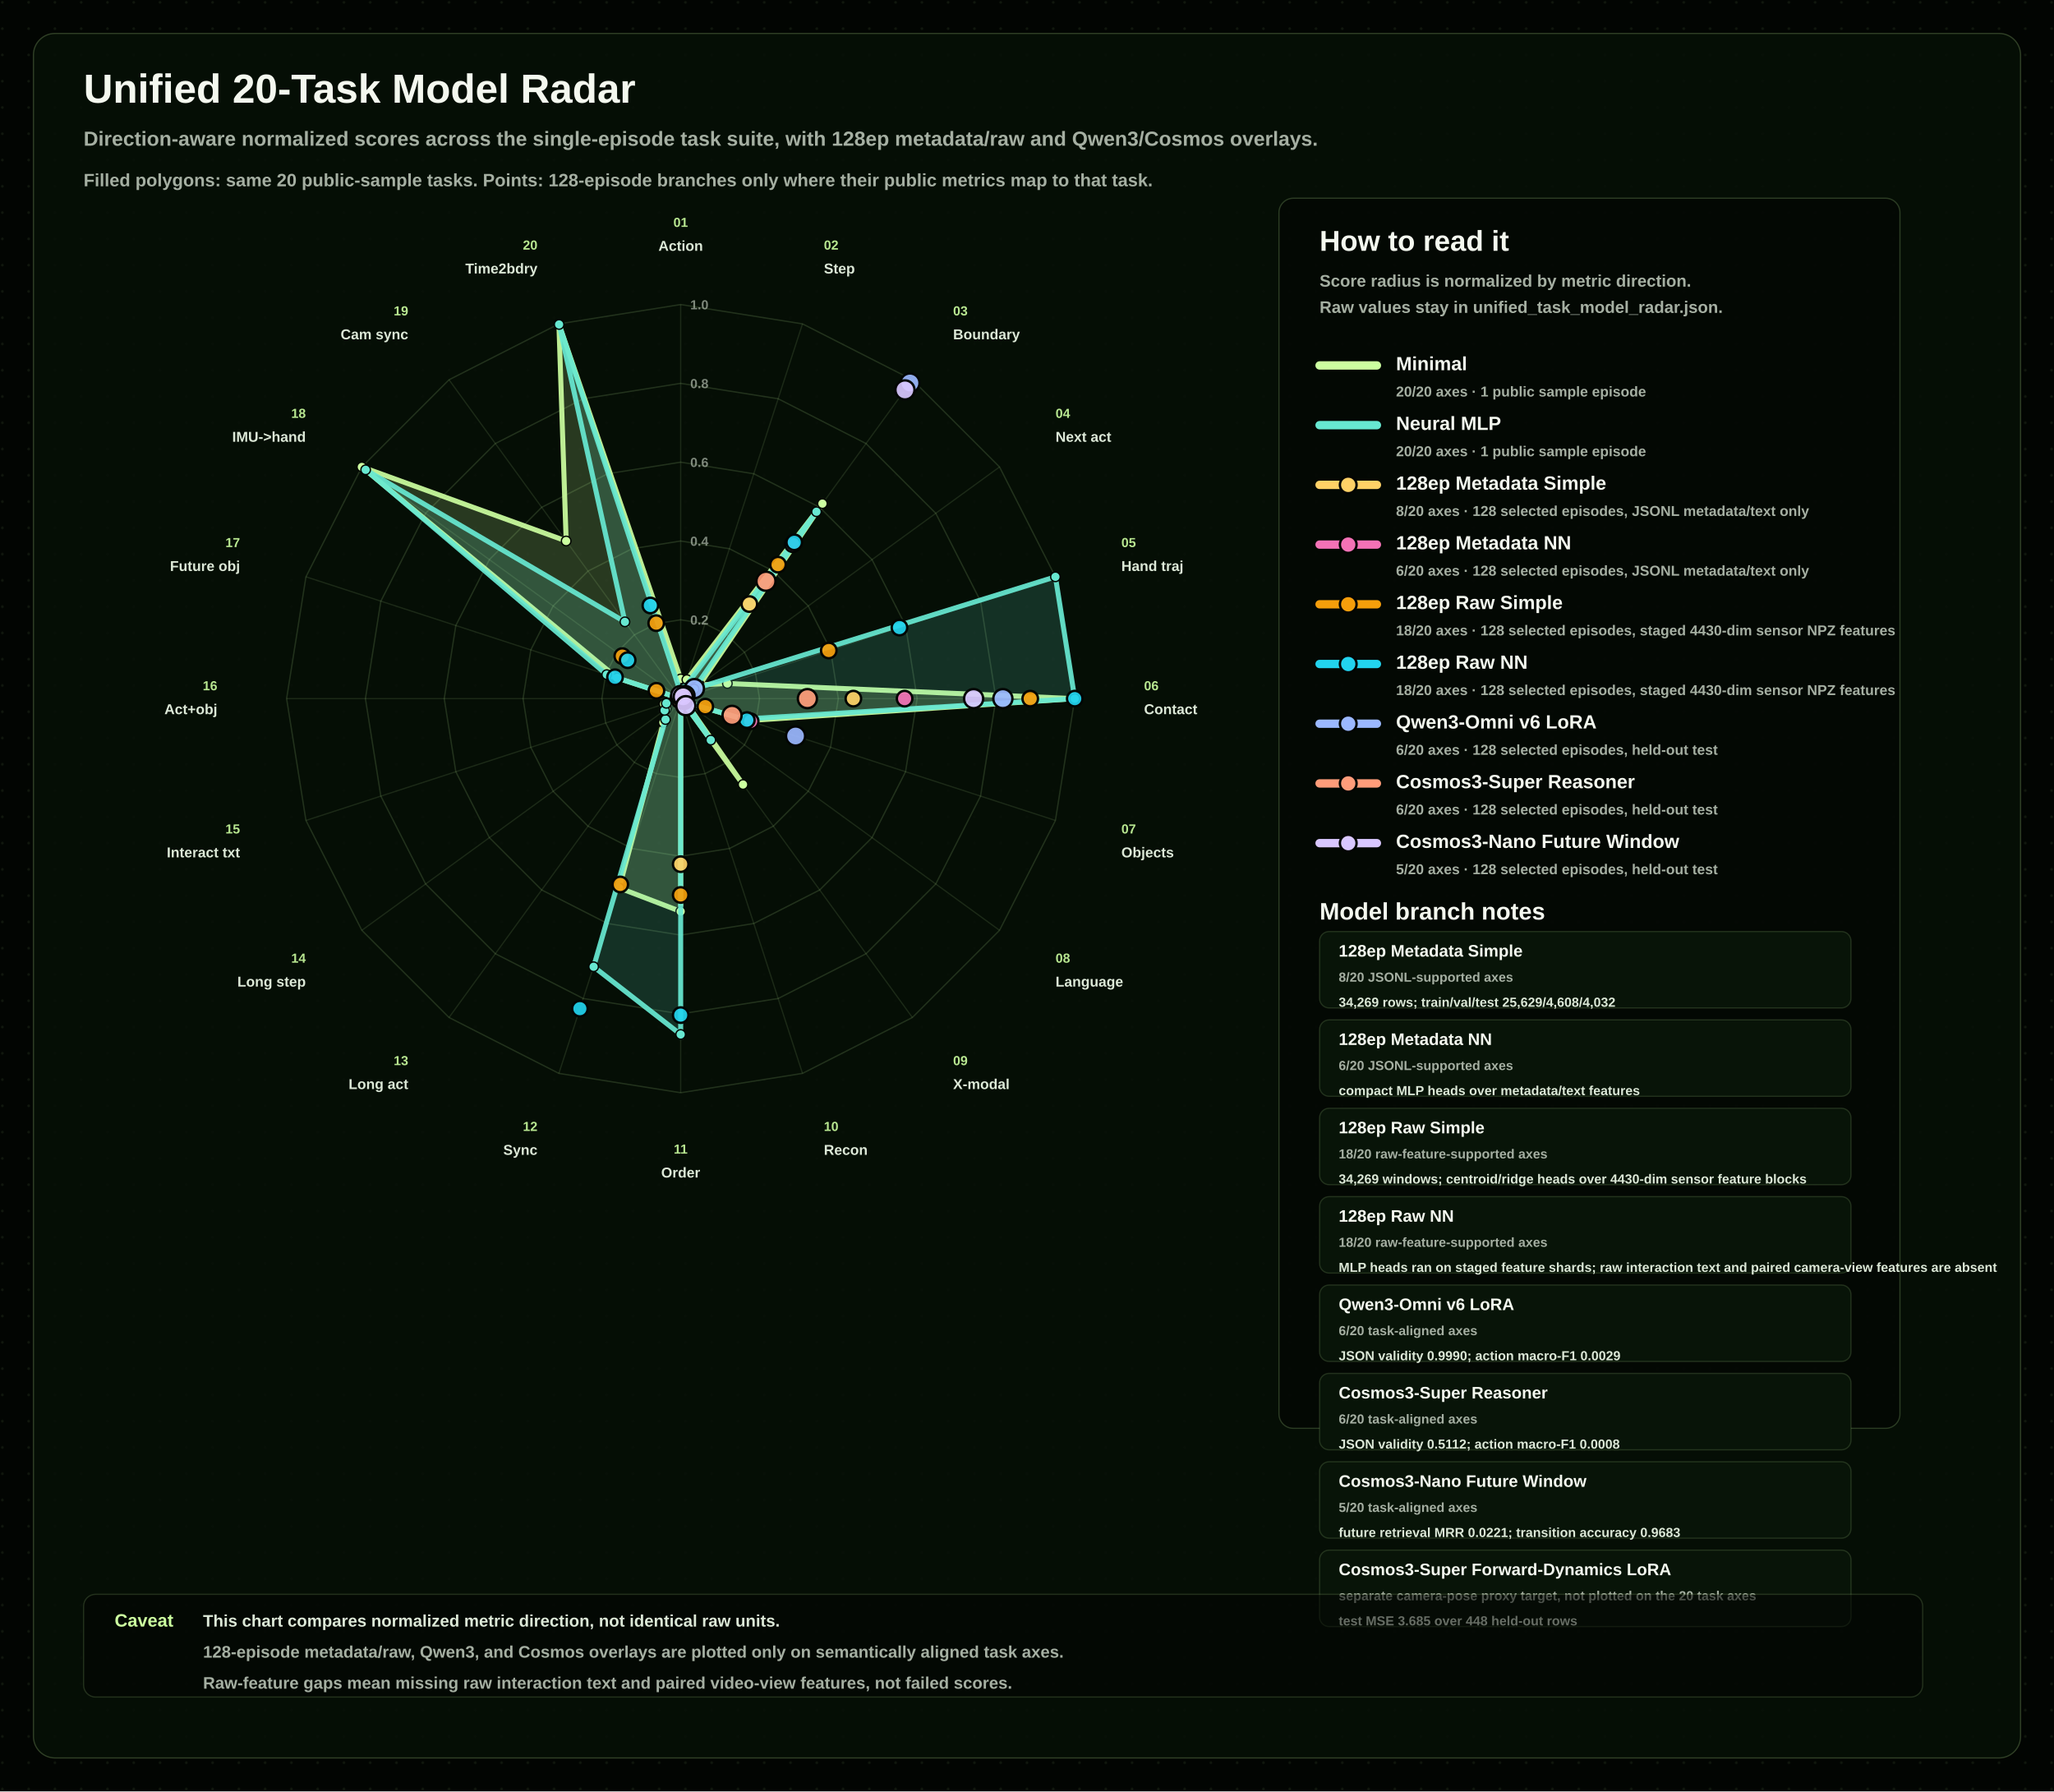
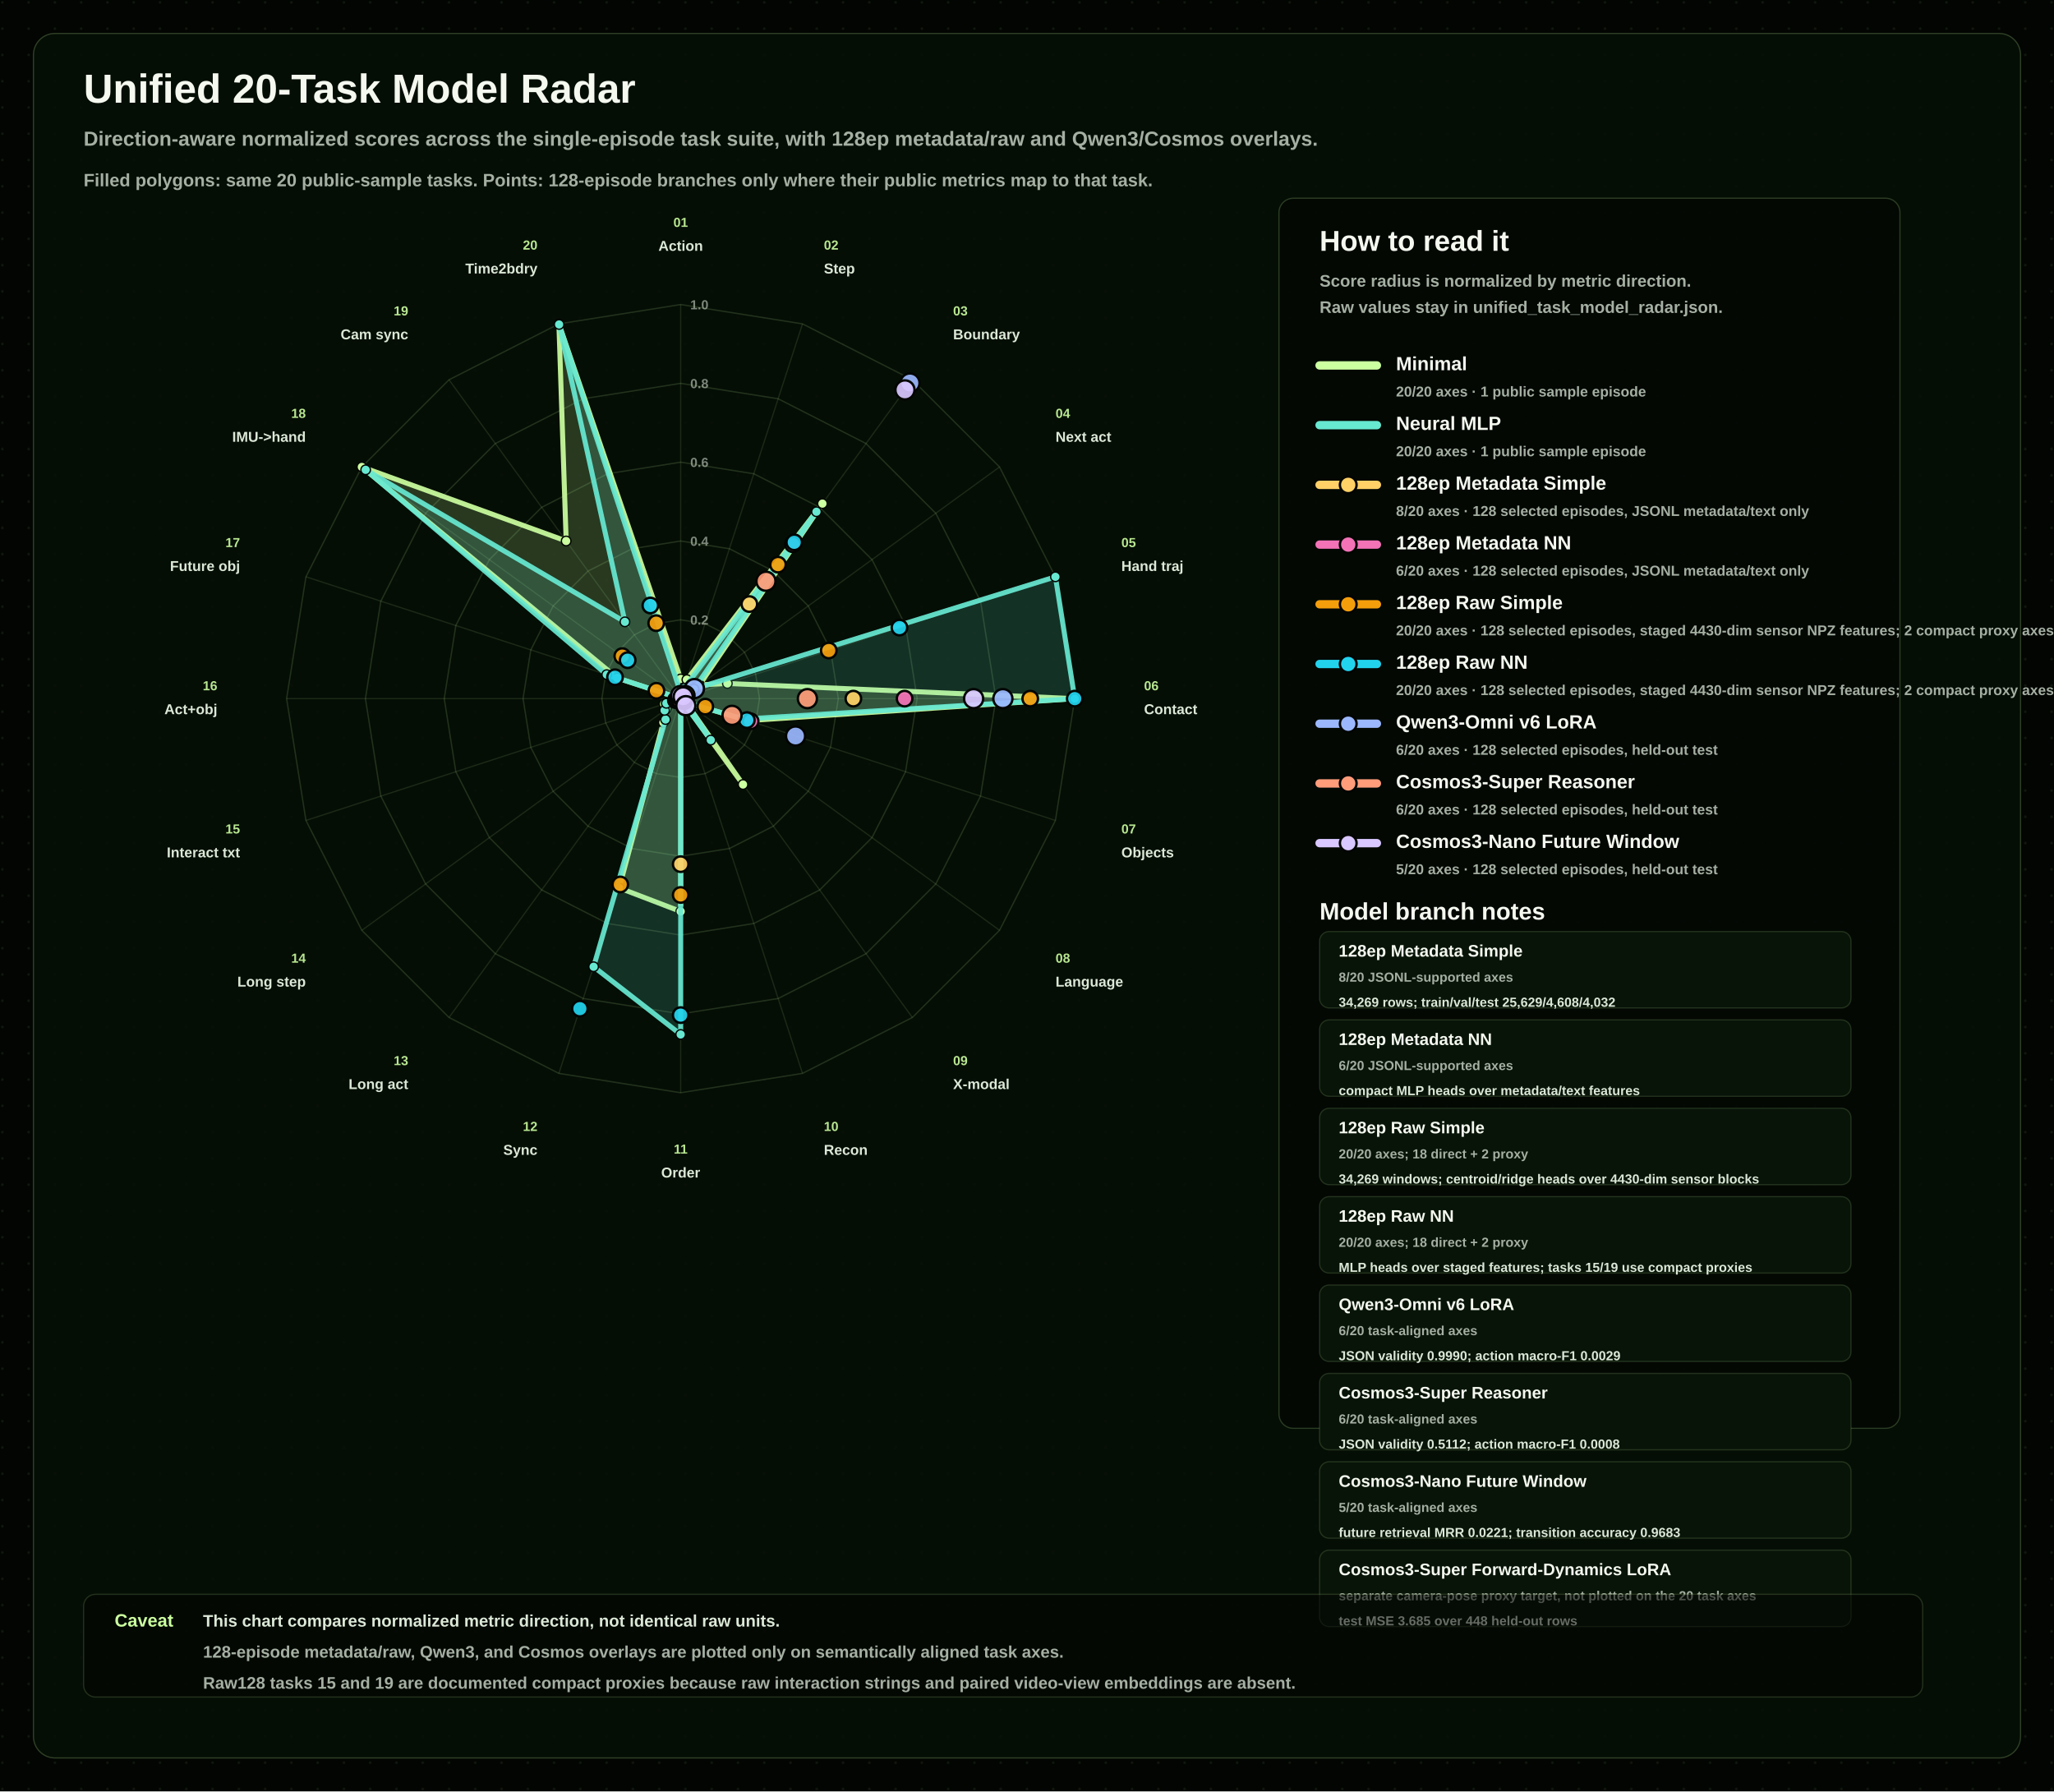
<svg xmlns="http://www.w3.org/2000/svg" width="1720" height="1500" viewBox="0 0 1720 1500">
  <defs>
    <filter id="softGlow">
      <feGaussianBlur stdDeviation="5" result="blur" />
      <feMerge>
        <feMergeNode in="blur" />
        <feMergeNode in="SourceGraphic" />
      </feMerge>
    </filter>
    <pattern id="dots" width="22" height="22" patternUnits="userSpaceOnUse">
      <circle cx="2" cy="2" r="1.15" fill="#ccffa0" opacity="0.16" />
    </pattern>
  </defs>
  <rect width="100%" height="100%" fill="#020502" />
  <rect width="100%" height="100%" fill="url(#dots)" opacity="0.45" />
  <rect x="28" y="28" width="1664" height="1444" rx="18" fill="#061006" fill-opacity="0.86" stroke="#ccffa0" stroke-opacity="0.22" />
  <text x="70.0" y="86.0" text-anchor="start" font-family="Space Grotesk, Arial, sans-serif" font-size="34" font-weight="800" fill="#f4f8ef" opacity="1.000">Unified 20-Task Model Radar</text>
  <text x="70.0" y="122.0" text-anchor="start" font-family="Space Grotesk, Arial, sans-serif" font-size="17" font-weight="560" fill="#a5afa2" opacity="1.000">Direction-aware normalized scores across the single-episode task suite, with 128ep metadata/raw and Qwen3/Cosmos overlays.</text>
  <text x="70.0" y="156.0" text-anchor="start" font-family="Space Grotesk, Arial, sans-serif" font-size="15" font-weight="560" fill="#a5afa2" opacity="1.000">Filled polygons: same 20 public-sample tasks. Points: 128-episode branches only where their public metrics map to that task.</text>
  <polygon points="570.0,519.0 590.4,522.2 608.8,531.6 623.4,546.2 632.8,564.6 636.0,585.0 632.8,605.4 623.4,623.8 608.8,638.4 590.4,647.8 570.0,651.0 549.6,647.8 531.2,638.4 516.6,623.8 507.2,605.4 504.0,585.0 507.2,564.6 516.6,546.2 531.2,531.6 549.6,522.2" fill="none" stroke="#ccffa0" stroke-opacity="0.15" stroke-width="1.1" />
  <text x="578.0" y="523.0" text-anchor="start" font-family="Space Grotesk, Arial, sans-serif" font-size="11" font-weight="600" fill="#a5afa2" opacity="0.750">0.2</text>
  <polygon points="570.0,453.0 610.8,459.5 647.6,478.2 676.8,507.4 695.5,544.2 702.0,585.0 695.5,625.8 676.8,662.6 647.6,691.8 610.8,710.5 570.0,717.0 529.2,710.5 492.4,691.8 463.2,662.6 444.5,625.8 438.0,585.0 444.5,544.2 463.2,507.4 492.4,478.2 529.2,459.5" fill="none" stroke="#ccffa0" stroke-opacity="0.15" stroke-width="1.1" />
  <text x="578.0" y="457.0" text-anchor="start" font-family="Space Grotesk, Arial, sans-serif" font-size="11" font-weight="600" fill="#a5afa2" opacity="0.750">0.4</text>
  <polygon points="570.0,387.0 631.2,396.7 686.4,424.8 730.2,468.6 758.3,523.8 768.0,585.0 758.3,646.2 730.2,701.4 686.4,745.2 631.2,773.3 570.0,783.0 508.8,773.3 453.6,745.2 409.8,701.4 381.7,646.2 372.0,585.0 381.7,523.8 409.8,468.6 453.6,424.8 508.8,396.7" fill="none" stroke="#ccffa0" stroke-opacity="0.15" stroke-width="1.1" />
  <text x="578.0" y="391.0" text-anchor="start" font-family="Space Grotesk, Arial, sans-serif" font-size="11" font-weight="600" fill="#a5afa2" opacity="0.750">0.6</text>
  <polygon points="570.0,321.0 651.6,333.9 725.2,371.4 783.6,429.8 821.1,503.4 834.0,585.0 821.1,666.6 783.6,740.2 725.2,798.6 651.6,836.1 570.0,849.0 488.4,836.1 414.8,798.6 356.4,740.2 318.9,666.6 306.0,585.0 318.9,503.4 356.4,429.8 414.8,371.4 488.4,333.9" fill="none" stroke="#ccffa0" stroke-opacity="0.15" stroke-width="1.1" />
  <text x="578.0" y="325.0" text-anchor="start" font-family="Space Grotesk, Arial, sans-serif" font-size="11" font-weight="600" fill="#a5afa2" opacity="0.750">0.8</text>
  <polygon points="570.0,255.0 672.0,271.2 764.0,318.0 837.0,391.0 883.8,483.0 900.0,585.0 883.8,687.0 837.0,779.0 764.0,852.0 672.0,898.8 570.0,915.0 468.0,898.8 376.0,852.0 303.0,779.0 256.2,687.0 240.0,585.0 256.2,483.0 303.0,391.0 376.0,318.0 468.0,271.2" fill="none" stroke="#ccffa0" stroke-opacity="0.15" stroke-width="1.1" />
  <text x="578.0" y="259.0" text-anchor="start" font-family="Space Grotesk, Arial, sans-serif" font-size="11" font-weight="600" fill="#a5afa2" opacity="0.750">1.0</text>
  <line x1="570.0" y1="585.0" x2="570.0" y2="255.0" stroke="#ccffa0" stroke-opacity="0.12" stroke-width="1" />
  <text x="570.0" y="190.0" text-anchor="middle" font-family="Space Grotesk, Arial, sans-serif" font-size="11" font-weight="800" fill="#ccffa0" opacity="0.900">01</text>
  <text x="570.0" y="210.0" text-anchor="middle" font-family="Space Grotesk, Arial, sans-serif" font-size="12" font-weight="650" fill="#dce8d7" opacity="1.000">Action</text>
  <line x1="570.0" y1="585.0" x2="672.0" y2="271.2" stroke="#ccffa0" stroke-opacity="0.12" stroke-width="1" />
  <text x="689.9" y="209.0" text-anchor="start" font-family="Space Grotesk, Arial, sans-serif" font-size="11" font-weight="800" fill="#ccffa0" opacity="0.900">02</text>
  <text x="689.9" y="229.0" text-anchor="start" font-family="Space Grotesk, Arial, sans-serif" font-size="12" font-weight="650" fill="#dce8d7" opacity="1.000">Step</text>
  <line x1="570.0" y1="585.0" x2="764.0" y2="318.0" stroke="#ccffa0" stroke-opacity="0.12" stroke-width="1" />
  <text x="798.1" y="264.1" text-anchor="start" font-family="Space Grotesk, Arial, sans-serif" font-size="11" font-weight="800" fill="#ccffa0" opacity="0.900">03</text>
  <text x="798.1" y="284.1" text-anchor="start" font-family="Space Grotesk, Arial, sans-serif" font-size="12" font-weight="650" fill="#dce8d7" opacity="1.000">Boundary</text>
  <line x1="570.0" y1="585.0" x2="837.0" y2="391.0" stroke="#ccffa0" stroke-opacity="0.12" stroke-width="1" />
  <text x="883.9" y="349.9" text-anchor="start" font-family="Space Grotesk, Arial, sans-serif" font-size="11" font-weight="800" fill="#ccffa0" opacity="0.900">04</text>
  <text x="883.9" y="369.9" text-anchor="start" font-family="Space Grotesk, Arial, sans-serif" font-size="12" font-weight="650" fill="#dce8d7" opacity="1.000">Next act</text>
  <line x1="570.0" y1="585.0" x2="883.8" y2="483.0" stroke="#ccffa0" stroke-opacity="0.12" stroke-width="1" />
  <text x="939.0" y="458.1" text-anchor="start" font-family="Space Grotesk, Arial, sans-serif" font-size="11" font-weight="800" fill="#ccffa0" opacity="0.900">05</text>
  <text x="939.0" y="478.1" text-anchor="start" font-family="Space Grotesk, Arial, sans-serif" font-size="12" font-weight="650" fill="#dce8d7" opacity="1.000">Hand traj</text>
  <line x1="570.0" y1="585.0" x2="900.0" y2="585.0" stroke="#ccffa0" stroke-opacity="0.12" stroke-width="1" />
  <text x="958.0" y="578.0" text-anchor="start" font-family="Space Grotesk, Arial, sans-serif" font-size="11" font-weight="800" fill="#ccffa0" opacity="0.900">06</text>
  <text x="958.0" y="598.0" text-anchor="start" font-family="Space Grotesk, Arial, sans-serif" font-size="12" font-weight="650" fill="#dce8d7" opacity="1.000">Contact</text>
  <line x1="570.0" y1="585.0" x2="883.8" y2="687.0" stroke="#ccffa0" stroke-opacity="0.12" stroke-width="1" />
  <text x="939.0" y="697.9" text-anchor="start" font-family="Space Grotesk, Arial, sans-serif" font-size="11" font-weight="800" fill="#ccffa0" opacity="0.900">07</text>
  <text x="939.0" y="717.9" text-anchor="start" font-family="Space Grotesk, Arial, sans-serif" font-size="12" font-weight="650" fill="#dce8d7" opacity="1.000">Objects</text>
  <line x1="570.0" y1="585.0" x2="837.0" y2="779.0" stroke="#ccffa0" stroke-opacity="0.12" stroke-width="1" />
  <text x="883.9" y="806.1" text-anchor="start" font-family="Space Grotesk, Arial, sans-serif" font-size="11" font-weight="800" fill="#ccffa0" opacity="0.900">08</text>
  <text x="883.9" y="826.1" text-anchor="start" font-family="Space Grotesk, Arial, sans-serif" font-size="12" font-weight="650" fill="#dce8d7" opacity="1.000">Language</text>
  <line x1="570.0" y1="585.0" x2="764.0" y2="852.0" stroke="#ccffa0" stroke-opacity="0.12" stroke-width="1" />
  <text x="798.1" y="891.9" text-anchor="start" font-family="Space Grotesk, Arial, sans-serif" font-size="11" font-weight="800" fill="#ccffa0" opacity="0.900">09</text>
  <text x="798.1" y="911.9" text-anchor="start" font-family="Space Grotesk, Arial, sans-serif" font-size="12" font-weight="650" fill="#dce8d7" opacity="1.000">X-modal</text>
  <line x1="570.0" y1="585.0" x2="672.0" y2="898.8" stroke="#ccffa0" stroke-opacity="0.12" stroke-width="1" />
  <text x="689.9" y="947.0" text-anchor="start" font-family="Space Grotesk, Arial, sans-serif" font-size="11" font-weight="800" fill="#ccffa0" opacity="0.900">10</text>
  <text x="689.9" y="967.0" text-anchor="start" font-family="Space Grotesk, Arial, sans-serif" font-size="12" font-weight="650" fill="#dce8d7" opacity="1.000">Recon</text>
  <line x1="570.0" y1="585.0" x2="570.0" y2="915.0" stroke="#ccffa0" stroke-opacity="0.12" stroke-width="1" />
  <text x="570.0" y="966.0" text-anchor="middle" font-family="Space Grotesk, Arial, sans-serif" font-size="11" font-weight="800" fill="#ccffa0" opacity="0.900">11</text>
  <text x="570.0" y="986.0" text-anchor="middle" font-family="Space Grotesk, Arial, sans-serif" font-size="12" font-weight="650" fill="#dce8d7" opacity="1.000">Order</text>
  <line x1="570.0" y1="585.0" x2="468.0" y2="898.8" stroke="#ccffa0" stroke-opacity="0.12" stroke-width="1" />
  <text x="450.1" y="947.0" text-anchor="end" font-family="Space Grotesk, Arial, sans-serif" font-size="11" font-weight="800" fill="#ccffa0" opacity="0.900">12</text>
  <text x="450.1" y="967.0" text-anchor="end" font-family="Space Grotesk, Arial, sans-serif" font-size="12" font-weight="650" fill="#dce8d7" opacity="1.000">Sync</text>
  <line x1="570.0" y1="585.0" x2="376.0" y2="852.0" stroke="#ccffa0" stroke-opacity="0.12" stroke-width="1" />
  <text x="341.9" y="891.9" text-anchor="end" font-family="Space Grotesk, Arial, sans-serif" font-size="11" font-weight="800" fill="#ccffa0" opacity="0.900">13</text>
  <text x="341.9" y="911.9" text-anchor="end" font-family="Space Grotesk, Arial, sans-serif" font-size="12" font-weight="650" fill="#dce8d7" opacity="1.000">Long act</text>
  <line x1="570.0" y1="585.0" x2="303.0" y2="779.0" stroke="#ccffa0" stroke-opacity="0.12" stroke-width="1" />
  <text x="256.1" y="806.1" text-anchor="end" font-family="Space Grotesk, Arial, sans-serif" font-size="11" font-weight="800" fill="#ccffa0" opacity="0.900">14</text>
  <text x="256.1" y="826.1" text-anchor="end" font-family="Space Grotesk, Arial, sans-serif" font-size="12" font-weight="650" fill="#dce8d7" opacity="1.000">Long step</text>
  <line x1="570.0" y1="585.0" x2="256.2" y2="687.0" stroke="#ccffa0" stroke-opacity="0.12" stroke-width="1" />
  <text x="201.0" y="697.9" text-anchor="end" font-family="Space Grotesk, Arial, sans-serif" font-size="11" font-weight="800" fill="#ccffa0" opacity="0.900">15</text>
  <text x="201.0" y="717.9" text-anchor="end" font-family="Space Grotesk, Arial, sans-serif" font-size="12" font-weight="650" fill="#dce8d7" opacity="1.000">Interact txt</text>
  <line x1="570.0" y1="585.0" x2="240.0" y2="585.0" stroke="#ccffa0" stroke-opacity="0.12" stroke-width="1" />
  <text x="182.0" y="578.0" text-anchor="end" font-family="Space Grotesk, Arial, sans-serif" font-size="11" font-weight="800" fill="#ccffa0" opacity="0.900">16</text>
  <text x="182.0" y="598.0" text-anchor="end" font-family="Space Grotesk, Arial, sans-serif" font-size="12" font-weight="650" fill="#dce8d7" opacity="1.000">Act+obj</text>
  <line x1="570.0" y1="585.0" x2="256.2" y2="483.0" stroke="#ccffa0" stroke-opacity="0.12" stroke-width="1" />
  <text x="201.0" y="458.1" text-anchor="end" font-family="Space Grotesk, Arial, sans-serif" font-size="11" font-weight="800" fill="#ccffa0" opacity="0.900">17</text>
  <text x="201.0" y="478.1" text-anchor="end" font-family="Space Grotesk, Arial, sans-serif" font-size="12" font-weight="650" fill="#dce8d7" opacity="1.000">Future obj</text>
  <line x1="570.0" y1="585.0" x2="303.0" y2="391.0" stroke="#ccffa0" stroke-opacity="0.12" stroke-width="1" />
  <text x="256.1" y="349.9" text-anchor="end" font-family="Space Grotesk, Arial, sans-serif" font-size="11" font-weight="800" fill="#ccffa0" opacity="0.900">18</text>
  <text x="256.1" y="369.9" text-anchor="end" font-family="Space Grotesk, Arial, sans-serif" font-size="12" font-weight="650" fill="#dce8d7" opacity="1.000">IMU-&gt;hand</text>
  <line x1="570.0" y1="585.0" x2="376.0" y2="318.0" stroke="#ccffa0" stroke-opacity="0.12" stroke-width="1" />
  <text x="341.9" y="264.1" text-anchor="end" font-family="Space Grotesk, Arial, sans-serif" font-size="11" font-weight="800" fill="#ccffa0" opacity="0.900">19</text>
  <text x="341.9" y="284.1" text-anchor="end" font-family="Space Grotesk, Arial, sans-serif" font-size="12" font-weight="650" fill="#dce8d7" opacity="1.000">Cam sync</text>
  <line x1="570.0" y1="585.0" x2="468.0" y2="271.2" stroke="#ccffa0" stroke-opacity="0.12" stroke-width="1" />
  <text x="450.1" y="209.0" text-anchor="end" font-family="Space Grotesk, Arial, sans-serif" font-size="11" font-weight="800" fill="#ccffa0" opacity="0.900">20</text>
  <text x="450.1" y="229.0" text-anchor="end" font-family="Space Grotesk, Arial, sans-serif" font-size="12" font-weight="650" fill="#dce8d7" opacity="1.000">Time2bdry</text>
  <polygon points="570.0,568.5 575.2,569.1 688.7,421.7 585.8,573.5 609.1,572.3 900.0,585.0 626.6,603.4 574.3,588.1 622.2,656.9 570.0,585.0 570.0,763.2 518.5,743.5 555.5,605.0 557.9,593.8 556.1,589.5 570.0,585.0 516.8,567.7 303.0,391.0 474.1,453.0 468.0,271.2" fill="#ccffa0" fill-opacity="0.180" stroke="#ccffa0" stroke-opacity="0.92" stroke-width="4.2" />
  <circle cx="570.0" cy="568.5" r="4.0" fill="#ccffa0" stroke="#020502" stroke-width="1.1" />
  <circle cx="575.2" cy="569.1" r="4.0" fill="#ccffa0" stroke="#020502" stroke-width="1.1" />
  <circle cx="688.7" cy="421.7" r="4.0" fill="#ccffa0" stroke="#020502" stroke-width="1.1" />
  <circle cx="585.8" cy="573.5" r="4.0" fill="#ccffa0" stroke="#020502" stroke-width="1.1" />
  <circle cx="609.1" cy="572.3" r="4.0" fill="#ccffa0" stroke="#020502" stroke-width="1.1" />
  <circle cx="900.0" cy="585.0" r="4.0" fill="#ccffa0" stroke="#020502" stroke-width="1.1" />
  <circle cx="626.6" cy="603.4" r="4.0" fill="#ccffa0" stroke="#020502" stroke-width="1.1" />
  <circle cx="574.3" cy="588.1" r="4.0" fill="#ccffa0" stroke="#020502" stroke-width="1.1" />
  <circle cx="622.2" cy="656.9" r="4.0" fill="#ccffa0" stroke="#020502" stroke-width="1.1" />
  <circle cx="570.0" cy="585.0" r="4.0" fill="#ccffa0" stroke="#020502" stroke-width="1.1" />
  <circle cx="570.0" cy="763.2" r="4.0" fill="#ccffa0" stroke="#020502" stroke-width="1.1" />
  <circle cx="518.5" cy="743.5" r="4.0" fill="#ccffa0" stroke="#020502" stroke-width="1.1" />
  <circle cx="555.5" cy="605.0" r="4.0" fill="#ccffa0" stroke="#020502" stroke-width="1.1" />
  <circle cx="557.9" cy="593.8" r="4.0" fill="#ccffa0" stroke="#020502" stroke-width="1.1" />
  <circle cx="556.1" cy="589.5" r="4.0" fill="#ccffa0" stroke="#020502" stroke-width="1.1" />
  <circle cx="570.0" cy="585.0" r="4.0" fill="#ccffa0" stroke="#020502" stroke-width="1.1" />
  <circle cx="516.8" cy="567.7" r="4.0" fill="#ccffa0" stroke="#020502" stroke-width="1.1" />
  <circle cx="303.0" cy="391.0" r="4.0" fill="#ccffa0" stroke="#020502" stroke-width="1.1" />
  <circle cx="474.1" cy="453.0" r="4.0" fill="#ccffa0" stroke="#020502" stroke-width="1.1" />
  <circle cx="468.0" cy="271.2" r="4.0" fill="#ccffa0" stroke="#020502" stroke-width="1.1" />
  <polygon points="570.0,580.1 572.9,576.2 683.7,428.5 581.2,576.9 883.8,483.0 900.0,585.0 622.7,602.1 574.5,588.3 595.2,619.7 570.0,585.0 570.0,866.2 497.1,809.5 557.3,602.5 556.5,594.8 558.0,588.9 570.0,585.0 508.1,564.9 306.2,393.4 523.3,520.7 468.2,271.7" fill="#67e8d1" fill-opacity="0.160" stroke="#67e8d1" stroke-opacity="0.92" stroke-width="4.2" />
  <circle cx="570.0" cy="580.1" r="4.0" fill="#67e8d1" stroke="#020502" stroke-width="1.1" />
  <circle cx="572.9" cy="576.2" r="4.0" fill="#67e8d1" stroke="#020502" stroke-width="1.1" />
  <circle cx="683.7" cy="428.5" r="4.0" fill="#67e8d1" stroke="#020502" stroke-width="1.1" />
  <circle cx="581.2" cy="576.9" r="4.0" fill="#67e8d1" stroke="#020502" stroke-width="1.1" />
  <circle cx="883.8" cy="483.0" r="4.0" fill="#67e8d1" stroke="#020502" stroke-width="1.1" />
  <circle cx="900.0" cy="585.0" r="4.0" fill="#67e8d1" stroke="#020502" stroke-width="1.1" />
  <circle cx="622.7" cy="602.1" r="4.0" fill="#67e8d1" stroke="#020502" stroke-width="1.1" />
  <circle cx="574.5" cy="588.3" r="4.0" fill="#67e8d1" stroke="#020502" stroke-width="1.1" />
  <circle cx="595.2" cy="619.7" r="4.0" fill="#67e8d1" stroke="#020502" stroke-width="1.1" />
  <circle cx="570.0" cy="585.0" r="4.0" fill="#67e8d1" stroke="#020502" stroke-width="1.1" />
  <circle cx="570.0" cy="866.2" r="4.0" fill="#67e8d1" stroke="#020502" stroke-width="1.1" />
  <circle cx="497.1" cy="809.5" r="4.0" fill="#67e8d1" stroke="#020502" stroke-width="1.1" />
  <circle cx="557.3" cy="602.5" r="4.0" fill="#67e8d1" stroke="#020502" stroke-width="1.1" />
  <circle cx="556.5" cy="594.8" r="4.0" fill="#67e8d1" stroke="#020502" stroke-width="1.1" />
  <circle cx="558.0" cy="588.9" r="4.0" fill="#67e8d1" stroke="#020502" stroke-width="1.1" />
  <circle cx="570.0" cy="585.0" r="4.0" fill="#67e8d1" stroke="#020502" stroke-width="1.1" />
  <circle cx="508.1" cy="564.9" r="4.0" fill="#67e8d1" stroke="#020502" stroke-width="1.1" />
  <circle cx="306.2" cy="393.4" r="4.0" fill="#67e8d1" stroke="#020502" stroke-width="1.1" />
  <circle cx="523.3" cy="520.7" r="4.0" fill="#67e8d1" stroke="#020502" stroke-width="1.1" />
  <circle cx="468.2" cy="271.7" r="4.0" fill="#67e8d1" stroke="#020502" stroke-width="1.1" />
  <circle cx="570.0" cy="582.3" r="6.5" fill="#ffd166" fill-opacity="0.92" stroke="#020502" stroke-width="2.0" />
  <circle cx="570.0" cy="584.9" r="6.5" fill="#ffd166" fill-opacity="0.92" stroke="#020502" stroke-width="2.0" />
  <circle cx="627.5" cy="505.8" r="6.5" fill="#ffd166" fill-opacity="0.92" stroke="#020502" stroke-width="2.0" />
  <circle cx="571.7" cy="583.7" r="6.5" fill="#ffd166" fill-opacity="0.92" stroke="#020502" stroke-width="2.0" />
  <circle cx="714.6" cy="585.0" r="6.5" fill="#ffd166" fill-opacity="0.92" stroke="#020502" stroke-width="2.0" />
  <circle cx="625.8" cy="603.1" r="6.5" fill="#ffd166" fill-opacity="0.92" stroke="#020502" stroke-width="2.0" />
  <circle cx="570.6" cy="585.5" r="6.5" fill="#ffd166" fill-opacity="0.92" stroke="#020502" stroke-width="2.0" />
  <circle cx="570.0" cy="723.6" r="6.5" fill="#ffd166" fill-opacity="0.92" stroke="#020502" stroke-width="2.0" />
  <circle cx="570.0" cy="583.6" r="6.5" fill="#f472b6" fill-opacity="0.92" stroke="#020502" stroke-width="2.0" />
  <circle cx="570.0" cy="585.0" r="6.5" fill="#f472b6" fill-opacity="0.92" stroke="#020502" stroke-width="2.0" />
  <circle cx="663.9" cy="455.7" r="6.5" fill="#f472b6" fill-opacity="0.92" stroke="#020502" stroke-width="2.0" />
  <circle cx="571.3" cy="584.0" r="6.5" fill="#f472b6" fill-opacity="0.92" stroke="#020502" stroke-width="2.0" />
  <circle cx="757.5" cy="585.0" r="6.5" fill="#f472b6" fill-opacity="0.92" stroke="#020502" stroke-width="2.0" />
  <circle cx="628.6" cy="604.0" r="6.5" fill="#f472b6" fill-opacity="0.92" stroke="#020502" stroke-width="2.0" />
  <circle cx="570.0" cy="584.0" r="6.5" fill="#f59e0b" fill-opacity="0.92" stroke="#020502" stroke-width="2.0" />
  <circle cx="570.0" cy="585.0" r="6.5" fill="#f59e0b" fill-opacity="0.92" stroke="#020502" stroke-width="2.0" />
  <circle cx="651.5" cy="472.8" r="6.5" fill="#f59e0b" fill-opacity="0.92" stroke="#020502" stroke-width="2.0" />
  <circle cx="570.9" cy="584.4" r="6.5" fill="#f59e0b" fill-opacity="0.92" stroke="#020502" stroke-width="2.0" />
  <circle cx="694.0" cy="544.7" r="6.5" fill="#f59e0b" fill-opacity="0.92" stroke="#020502" stroke-width="2.0" />
  <circle cx="862.7" cy="585.0" r="6.5" fill="#f59e0b" fill-opacity="0.92" stroke="#020502" stroke-width="2.0" />
  <circle cx="590.6" cy="591.7" r="6.5" fill="#f59e0b" fill-opacity="0.92" stroke="#020502" stroke-width="2.0" />
  <circle cx="573.0" cy="587.2" r="6.5" fill="#f59e0b" fill-opacity="0.92" stroke="#020502" stroke-width="2.0" />
  <circle cx="570.7" cy="585.9" r="6.5" fill="#f59e0b" fill-opacity="0.92" stroke="#020502" stroke-width="2.0" />
  <circle cx="570.0" cy="585.0" r="6.5" fill="#f59e0b" fill-opacity="0.92" stroke="#020502" stroke-width="2.0" />
  <circle cx="570.0" cy="749.4" r="6.5" fill="#f59e0b" fill-opacity="0.92" stroke="#020502" stroke-width="2.0" />
  <circle cx="519.4" cy="740.6" r="6.5" fill="#f59e0b" fill-opacity="0.92" stroke="#020502" stroke-width="2.0" />
  <circle cx="569.5" cy="585.6" r="6.5" fill="#f59e0b" fill-opacity="0.92" stroke="#020502" stroke-width="2.0" />
  <circle cx="570.0" cy="585.0" r="6.5" fill="#f59e0b" fill-opacity="0.92" stroke="#020502" stroke-width="2.0" />
+   <circle cx="566.0" cy="586.3" r="6.5" fill="#f59e0b" fill-opacity="0.92" stroke="#020502" stroke-width="2.0" />
  <circle cx="570.0" cy="585.0" r="6.5" fill="#f59e0b" fill-opacity="0.92" stroke="#020502" stroke-width="2.0" />
  <circle cx="549.7" cy="578.4" r="6.5" fill="#f59e0b" fill-opacity="0.92" stroke="#020502" stroke-width="2.0" />
  <circle cx="521.1" cy="549.4" r="6.5" fill="#f59e0b" fill-opacity="0.92" stroke="#020502" stroke-width="2.0" />
+   <circle cx="569.5" cy="584.3" r="6.5" fill="#f59e0b" fill-opacity="0.92" stroke="#020502" stroke-width="2.0" />
  <circle cx="549.5" cy="521.8" r="6.5" fill="#f59e0b" fill-opacity="0.92" stroke="#020502" stroke-width="2.0" />
  <circle cx="570.0" cy="584.5" r="6.5" fill="#22d3ee" fill-opacity="0.92" stroke="#020502" stroke-width="2.0" />
  <circle cx="570.0" cy="585.0" r="6.5" fill="#22d3ee" fill-opacity="0.92" stroke="#020502" stroke-width="2.0" />
  <circle cx="665.1" cy="454.1" r="6.5" fill="#22d3ee" fill-opacity="0.92" stroke="#020502" stroke-width="2.0" />
  <circle cx="570.5" cy="584.6" r="6.5" fill="#22d3ee" fill-opacity="0.92" stroke="#020502" stroke-width="2.0" />
  <circle cx="753.2" cy="525.5" r="6.5" fill="#22d3ee" fill-opacity="0.92" stroke="#020502" stroke-width="2.0" />
  <circle cx="900.0" cy="585.0" r="6.5" fill="#22d3ee" fill-opacity="0.92" stroke="#020502" stroke-width="2.0" />
  <circle cx="625.4" cy="603.0" r="6.5" fill="#22d3ee" fill-opacity="0.92" stroke="#020502" stroke-width="2.0" />
  <circle cx="571.7" cy="586.2" r="6.5" fill="#22d3ee" fill-opacity="0.92" stroke="#020502" stroke-width="2.0" />
  <circle cx="570.5" cy="585.7" r="6.5" fill="#22d3ee" fill-opacity="0.92" stroke="#020502" stroke-width="2.0" />
  <circle cx="570.0" cy="585.0" r="6.5" fill="#22d3ee" fill-opacity="0.92" stroke="#020502" stroke-width="2.0" />
  <circle cx="570.0" cy="850.0" r="6.5" fill="#22d3ee" fill-opacity="0.92" stroke="#020502" stroke-width="2.0" />
  <circle cx="485.6" cy="844.6" r="6.5" fill="#22d3ee" fill-opacity="0.92" stroke="#020502" stroke-width="2.0" />
  <circle cx="569.8" cy="585.3" r="6.5" fill="#22d3ee" fill-opacity="0.92" stroke="#020502" stroke-width="2.0" />
  <circle cx="570.0" cy="585.0" r="6.5" fill="#22d3ee" fill-opacity="0.92" stroke="#020502" stroke-width="2.0" />
+   <circle cx="566.9" cy="586.0" r="6.5" fill="#22d3ee" fill-opacity="0.92" stroke="#020502" stroke-width="2.0" />
  <circle cx="570.0" cy="585.0" r="6.5" fill="#22d3ee" fill-opacity="0.92" stroke="#020502" stroke-width="2.0" />
  <circle cx="515.0" cy="567.1" r="6.5" fill="#22d3ee" fill-opacity="0.92" stroke="#020502" stroke-width="2.0" />
  <circle cx="525.6" cy="552.8" r="6.5" fill="#22d3ee" fill-opacity="0.92" stroke="#020502" stroke-width="2.0" />
+   <circle cx="569.5" cy="584.3" r="6.5" fill="#22d3ee" fill-opacity="0.92" stroke="#020502" stroke-width="2.0" />
  <circle cx="544.6" cy="507.0" r="6.5" fill="#22d3ee" fill-opacity="0.92" stroke="#020502" stroke-width="2.0" />
  <circle cx="570.0" cy="584.0" r="8.0" fill="#9bb8ff" fill-opacity="0.92" stroke="#020502" stroke-width="2.0" />
  <circle cx="570.4" cy="583.8" r="8.0" fill="#9bb8ff" fill-opacity="0.92" stroke="#020502" stroke-width="2.0" />
  <circle cx="762.0" cy="320.7" r="8.0" fill="#9bb8ff" fill-opacity="0.92" stroke="#020502" stroke-width="2.0" />
  <circle cx="581.5" cy="576.6" r="8.0" fill="#9bb8ff" fill-opacity="0.92" stroke="#020502" stroke-width="2.0" />
  <circle cx="839.8" cy="585.0" r="8.0" fill="#9bb8ff" fill-opacity="0.92" stroke="#020502" stroke-width="2.0" />
  <circle cx="666.2" cy="616.3" r="8.0" fill="#9bb8ff" fill-opacity="0.92" stroke="#020502" stroke-width="2.0" />
  <circle cx="570.0" cy="584.7" r="8.0" fill="#ff9c7a" fill-opacity="0.92" stroke="#020502" stroke-width="2.0" />
  <circle cx="570.0" cy="585.0" r="8.0" fill="#ff9c7a" fill-opacity="0.92" stroke="#020502" stroke-width="2.0" />
  <circle cx="641.4" cy="486.7" r="8.0" fill="#ff9c7a" fill-opacity="0.92" stroke="#020502" stroke-width="2.0" />
  <circle cx="573.6" cy="582.4" r="8.0" fill="#ff9c7a" fill-opacity="0.92" stroke="#020502" stroke-width="2.0" />
  <circle cx="676.1" cy="585.0" r="8.0" fill="#ff9c7a" fill-opacity="0.92" stroke="#020502" stroke-width="2.0" />
  <circle cx="613.0" cy="599.0" r="8.0" fill="#ff9c7a" fill-opacity="0.92" stroke="#020502" stroke-width="2.0" />
  <circle cx="570.0" cy="582.4" r="8.0" fill="#d9c7ff" fill-opacity="0.92" stroke="#020502" stroke-width="2.0" />
  <circle cx="757.8" cy="326.5" r="8.0" fill="#d9c7ff" fill-opacity="0.92" stroke="#020502" stroke-width="2.0" />
  <circle cx="572.1" cy="583.5" r="8.0" fill="#d9c7ff" fill-opacity="0.92" stroke="#020502" stroke-width="2.0" />
  <circle cx="815.3" cy="585.0" r="8.0" fill="#d9c7ff" fill-opacity="0.92" stroke="#020502" stroke-width="2.0" />
  <circle cx="574.3" cy="590.9" r="8.0" fill="#d9c7ff" fill-opacity="0.92" stroke="#020502" stroke-width="2.0" />
  <rect x="1071" y="166" width="520" height="1030" rx="12" fill="#020502" fill-opacity="0.58" stroke="#ccffa0" stroke-opacity="0.20" />
  <text x="1105.0" y="210.0" text-anchor="start" font-family="Space Grotesk, Arial, sans-serif" font-size="24" font-weight="800" fill="#f4f8ef" opacity="1.000">How to read it</text>
  <text x="1105.0" y="240.0" text-anchor="start" font-family="Space Grotesk, Arial, sans-serif" font-size="14" font-weight="560" fill="#a5afa2" opacity="1.000">Score radius is normalized by metric direction.</text>
  <text x="1105.0" y="262.0" text-anchor="start" font-family="Space Grotesk, Arial, sans-serif" font-size="14" font-weight="560" fill="#a5afa2" opacity="1.000">Raw values stay in unified_task_model_radar.json.</text>
  <line x1="1105" y1="306" x2="1153" y2="306" stroke="#ccffa0" stroke-width="7" stroke-linecap="round" />
  <text x="1169.0" y="310.0" text-anchor="start" font-family="Space Grotesk, Arial, sans-serif" font-size="16" font-weight="800" fill="#f4f8ef" opacity="1.000">Minimal</text>
  <text x="1169.0" y="332.0" text-anchor="start" font-family="Space Grotesk, Arial, sans-serif" font-size="12" font-weight="560" fill="#a5afa2" opacity="1.000">20/20 axes · 1 public sample episode</text>
  <line x1="1105" y1="356" x2="1153" y2="356" stroke="#67e8d1" stroke-width="7" stroke-linecap="round" />
  <text x="1169.0" y="360.0" text-anchor="start" font-family="Space Grotesk, Arial, sans-serif" font-size="16" font-weight="800" fill="#f4f8ef" opacity="1.000">Neural MLP</text>
  <text x="1169.0" y="382.0" text-anchor="start" font-family="Space Grotesk, Arial, sans-serif" font-size="12" font-weight="560" fill="#a5afa2" opacity="1.000">20/20 axes · 1 public sample episode</text>
  <line x1="1105" y1="406" x2="1153" y2="406" stroke="#ffd166" stroke-width="7" stroke-linecap="round" />
  <circle cx="1129" cy="406" r="7" fill="#ffd166" stroke="#020502" stroke-width="2" />
  <text x="1169.0" y="410.0" text-anchor="start" font-family="Space Grotesk, Arial, sans-serif" font-size="16" font-weight="800" fill="#f4f8ef" opacity="1.000">128ep Metadata Simple</text>
  <text x="1169.0" y="432.0" text-anchor="start" font-family="Space Grotesk, Arial, sans-serif" font-size="12" font-weight="560" fill="#a5afa2" opacity="1.000">8/20 axes · 128 selected episodes, JSONL metadata/text only</text>
  <line x1="1105" y1="456" x2="1153" y2="456" stroke="#f472b6" stroke-width="7" stroke-linecap="round" />
  <circle cx="1129" cy="456" r="7" fill="#f472b6" stroke="#020502" stroke-width="2" />
  <text x="1169.0" y="460.0" text-anchor="start" font-family="Space Grotesk, Arial, sans-serif" font-size="16" font-weight="800" fill="#f4f8ef" opacity="1.000">128ep Metadata NN</text>
  <text x="1169.0" y="482.0" text-anchor="start" font-family="Space Grotesk, Arial, sans-serif" font-size="12" font-weight="560" fill="#a5afa2" opacity="1.000">6/20 axes · 128 selected episodes, JSONL metadata/text only</text>
  <line x1="1105" y1="506" x2="1153" y2="506" stroke="#f59e0b" stroke-width="7" stroke-linecap="round" />
  <circle cx="1129" cy="506" r="7" fill="#f59e0b" stroke="#020502" stroke-width="2" />
  <text x="1169.0" y="510.0" text-anchor="start" font-family="Space Grotesk, Arial, sans-serif" font-size="16" font-weight="800" fill="#f4f8ef" opacity="1.000">128ep Raw Simple</text>
-   <text x="1169.0" y="532.0" text-anchor="start" font-family="Space Grotesk, Arial, sans-serif" font-size="12" font-weight="560" fill="#a5afa2" opacity="1.000">18/20 axes · 128 selected episodes, staged 4430-dim sensor NPZ features</text>
+   <text x="1169.0" y="532.0" text-anchor="start" font-family="Space Grotesk, Arial, sans-serif" font-size="12" font-weight="560" fill="#a5afa2" opacity="1.000">20/20 axes · 128 selected episodes, staged 4430-dim sensor NPZ features; 2 compact proxy axes</text>
  <line x1="1105" y1="556" x2="1153" y2="556" stroke="#22d3ee" stroke-width="7" stroke-linecap="round" />
  <circle cx="1129" cy="556" r="7" fill="#22d3ee" stroke="#020502" stroke-width="2" />
  <text x="1169.0" y="560.0" text-anchor="start" font-family="Space Grotesk, Arial, sans-serif" font-size="16" font-weight="800" fill="#f4f8ef" opacity="1.000">128ep Raw NN</text>
-   <text x="1169.0" y="582.0" text-anchor="start" font-family="Space Grotesk, Arial, sans-serif" font-size="12" font-weight="560" fill="#a5afa2" opacity="1.000">18/20 axes · 128 selected episodes, staged 4430-dim sensor NPZ features</text>
+   <text x="1169.0" y="582.0" text-anchor="start" font-family="Space Grotesk, Arial, sans-serif" font-size="12" font-weight="560" fill="#a5afa2" opacity="1.000">20/20 axes · 128 selected episodes, staged 4430-dim sensor NPZ features; 2 compact proxy axes</text>
  <line x1="1105" y1="606" x2="1153" y2="606" stroke="#9bb8ff" stroke-width="7" stroke-linecap="round" />
  <circle cx="1129" cy="606" r="7" fill="#9bb8ff" stroke="#020502" stroke-width="2" />
  <text x="1169.0" y="610.0" text-anchor="start" font-family="Space Grotesk, Arial, sans-serif" font-size="16" font-weight="800" fill="#f4f8ef" opacity="1.000">Qwen3-Omni v6 LoRA</text>
  <text x="1169.0" y="632.0" text-anchor="start" font-family="Space Grotesk, Arial, sans-serif" font-size="12" font-weight="560" fill="#a5afa2" opacity="1.000">6/20 axes · 128 selected episodes, held-out test</text>
  <line x1="1105" y1="656" x2="1153" y2="656" stroke="#ff9c7a" stroke-width="7" stroke-linecap="round" />
  <circle cx="1129" cy="656" r="7" fill="#ff9c7a" stroke="#020502" stroke-width="2" />
  <text x="1169.0" y="660.0" text-anchor="start" font-family="Space Grotesk, Arial, sans-serif" font-size="16" font-weight="800" fill="#f4f8ef" opacity="1.000">Cosmos3-Super Reasoner</text>
  <text x="1169.0" y="682.0" text-anchor="start" font-family="Space Grotesk, Arial, sans-serif" font-size="12" font-weight="560" fill="#a5afa2" opacity="1.000">6/20 axes · 128 selected episodes, held-out test</text>
  <line x1="1105" y1="706" x2="1153" y2="706" stroke="#d9c7ff" stroke-width="7" stroke-linecap="round" />
  <circle cx="1129" cy="706" r="7" fill="#d9c7ff" stroke="#020502" stroke-width="2" />
  <text x="1169.0" y="710.0" text-anchor="start" font-family="Space Grotesk, Arial, sans-serif" font-size="16" font-weight="800" fill="#f4f8ef" opacity="1.000">Cosmos3-Nano Future Window</text>
  <text x="1169.0" y="732.0" text-anchor="start" font-family="Space Grotesk, Arial, sans-serif" font-size="12" font-weight="560" fill="#a5afa2" opacity="1.000">5/20 axes · 128 selected episodes, held-out test</text>
  <text x="1105.0" y="770.0" text-anchor="start" font-family="Space Grotesk, Arial, sans-serif" font-size="20" font-weight="800" fill="#f4f8ef" opacity="1.000">Model branch notes</text>
  <rect x="1105" y="780" width="445" height="64" rx="8" fill="#081408" stroke="#ccffa0" stroke-opacity="0.15" />
  <text x="1121.0" y="801.0" text-anchor="start" font-family="Space Grotesk, Arial, sans-serif" font-size="14" font-weight="800" fill="#f4f8ef" opacity="1.000">128ep Metadata Simple</text>
  <text x="1121.0" y="822.0" text-anchor="start" font-family="Space Grotesk, Arial, sans-serif" font-size="11" font-weight="600" fill="#a5afa2" opacity="1.000">8/20 JSONL-supported axes</text>
  <text x="1121.0" y="843.0" text-anchor="start" font-family="Space Grotesk, Arial, sans-serif" font-size="11" font-weight="600" fill="#dce8d7" opacity="1.000">34,269 rows; train/val/test 25,629/4,608/4,032</text>
  <rect x="1105" y="854" width="445" height="64" rx="8" fill="#081408" stroke="#ccffa0" stroke-opacity="0.15" />
  <text x="1121.0" y="875.0" text-anchor="start" font-family="Space Grotesk, Arial, sans-serif" font-size="14" font-weight="800" fill="#f4f8ef" opacity="1.000">128ep Metadata NN</text>
  <text x="1121.0" y="896.0" text-anchor="start" font-family="Space Grotesk, Arial, sans-serif" font-size="11" font-weight="600" fill="#a5afa2" opacity="1.000">6/20 JSONL-supported axes</text>
  <text x="1121.0" y="917.0" text-anchor="start" font-family="Space Grotesk, Arial, sans-serif" font-size="11" font-weight="600" fill="#dce8d7" opacity="1.000">compact MLP heads over metadata/text features</text>
  <rect x="1105" y="928" width="445" height="64" rx="8" fill="#081408" stroke="#ccffa0" stroke-opacity="0.15" />
  <text x="1121.0" y="949.0" text-anchor="start" font-family="Space Grotesk, Arial, sans-serif" font-size="14" font-weight="800" fill="#f4f8ef" opacity="1.000">128ep Raw Simple</text>
-   <text x="1121.0" y="970.0" text-anchor="start" font-family="Space Grotesk, Arial, sans-serif" font-size="11" font-weight="600" fill="#a5afa2" opacity="1.000">18/20 raw-feature-supported axes</text>
-   <text x="1121.0" y="991.0" text-anchor="start" font-family="Space Grotesk, Arial, sans-serif" font-size="11" font-weight="600" fill="#dce8d7" opacity="1.000">34,269 windows; centroid/ridge heads over 4430-dim sensor feature blocks</text>
+   <text x="1121.0" y="970.0" text-anchor="start" font-family="Space Grotesk, Arial, sans-serif" font-size="11" font-weight="600" fill="#a5afa2" opacity="1.000">20/20 axes; 18 direct + 2 proxy</text>
+   <text x="1121.0" y="991.0" text-anchor="start" font-family="Space Grotesk, Arial, sans-serif" font-size="11" font-weight="600" fill="#dce8d7" opacity="1.000">34,269 windows; centroid/ridge heads over 4430-dim sensor blocks</text>
  <rect x="1105" y="1002" width="445" height="64" rx="8" fill="#081408" stroke="#ccffa0" stroke-opacity="0.15" />
  <text x="1121.0" y="1023.0" text-anchor="start" font-family="Space Grotesk, Arial, sans-serif" font-size="14" font-weight="800" fill="#f4f8ef" opacity="1.000">128ep Raw NN</text>
-   <text x="1121.0" y="1044.0" text-anchor="start" font-family="Space Grotesk, Arial, sans-serif" font-size="11" font-weight="600" fill="#a5afa2" opacity="1.000">18/20 raw-feature-supported axes</text>
-   <text x="1121.0" y="1065.0" text-anchor="start" font-family="Space Grotesk, Arial, sans-serif" font-size="11" font-weight="600" fill="#dce8d7" opacity="1.000">MLP heads ran on staged feature shards; raw interaction text and paired camera-view features are absent</text>
+   <text x="1121.0" y="1044.0" text-anchor="start" font-family="Space Grotesk, Arial, sans-serif" font-size="11" font-weight="600" fill="#a5afa2" opacity="1.000">20/20 axes; 18 direct + 2 proxy</text>
+   <text x="1121.0" y="1065.0" text-anchor="start" font-family="Space Grotesk, Arial, sans-serif" font-size="11" font-weight="600" fill="#dce8d7" opacity="1.000">MLP heads over staged features; tasks 15/19 use compact proxies</text>
  <rect x="1105" y="1076" width="445" height="64" rx="8" fill="#081408" stroke="#ccffa0" stroke-opacity="0.15" />
  <text x="1121.0" y="1097.0" text-anchor="start" font-family="Space Grotesk, Arial, sans-serif" font-size="14" font-weight="800" fill="#f4f8ef" opacity="1.000">Qwen3-Omni v6 LoRA</text>
  <text x="1121.0" y="1118.0" text-anchor="start" font-family="Space Grotesk, Arial, sans-serif" font-size="11" font-weight="600" fill="#a5afa2" opacity="1.000">6/20 task-aligned axes</text>
  <text x="1121.0" y="1139.0" text-anchor="start" font-family="Space Grotesk, Arial, sans-serif" font-size="11" font-weight="600" fill="#dce8d7" opacity="1.000">JSON validity 0.9990; action macro-F1 0.0029</text>
  <rect x="1105" y="1150" width="445" height="64" rx="8" fill="#081408" stroke="#ccffa0" stroke-opacity="0.15" />
  <text x="1121.0" y="1171.0" text-anchor="start" font-family="Space Grotesk, Arial, sans-serif" font-size="14" font-weight="800" fill="#f4f8ef" opacity="1.000">Cosmos3-Super Reasoner</text>
  <text x="1121.0" y="1192.0" text-anchor="start" font-family="Space Grotesk, Arial, sans-serif" font-size="11" font-weight="600" fill="#a5afa2" opacity="1.000">6/20 task-aligned axes</text>
  <text x="1121.0" y="1213.0" text-anchor="start" font-family="Space Grotesk, Arial, sans-serif" font-size="11" font-weight="600" fill="#dce8d7" opacity="1.000">JSON validity 0.5112; action macro-F1 0.0008</text>
  <rect x="1105" y="1224" width="445" height="64" rx="8" fill="#081408" stroke="#ccffa0" stroke-opacity="0.15" />
  <text x="1121.0" y="1245.0" text-anchor="start" font-family="Space Grotesk, Arial, sans-serif" font-size="14" font-weight="800" fill="#f4f8ef" opacity="1.000">Cosmos3-Nano Future Window</text>
  <text x="1121.0" y="1266.0" text-anchor="start" font-family="Space Grotesk, Arial, sans-serif" font-size="11" font-weight="600" fill="#a5afa2" opacity="1.000">5/20 task-aligned axes</text>
  <text x="1121.0" y="1287.0" text-anchor="start" font-family="Space Grotesk, Arial, sans-serif" font-size="11" font-weight="600" fill="#dce8d7" opacity="1.000">future retrieval MRR 0.0221; transition accuracy 0.9683</text>
  <rect x="1105" y="1298" width="445" height="64" rx="8" fill="#081408" stroke="#ccffa0" stroke-opacity="0.15" />
  <text x="1121.0" y="1319.0" text-anchor="start" font-family="Space Grotesk, Arial, sans-serif" font-size="14" font-weight="800" fill="#f4f8ef" opacity="1.000">Cosmos3-Super Forward-Dynamics LoRA</text>
  <text x="1121.0" y="1340.0" text-anchor="start" font-family="Space Grotesk, Arial, sans-serif" font-size="11" font-weight="600" fill="#a5afa2" opacity="1.000">separate camera-pose proxy target, not plotted on the 20 task axes</text>
  <text x="1121.0" y="1361.0" text-anchor="start" font-family="Space Grotesk, Arial, sans-serif" font-size="11" font-weight="600" fill="#dce8d7" opacity="1.000">test MSE 3.685 over 448 held-out rows</text>
  <rect x="70" y="1335" width="1540" height="86" rx="10" fill="#020502" fill-opacity="0.54" stroke="#ccffa0" stroke-opacity="0.16" />
  <text x="96.0" y="1362.0" text-anchor="start" font-family="Space Grotesk, Arial, sans-serif" font-size="15" font-weight="800" fill="#ccffa0" opacity="1.000">Caveat</text>
  <text x="170.0" y="1362.0" text-anchor="start" font-family="Space Grotesk, Arial, sans-serif" font-size="14" font-weight="650" fill="#dce8d7" opacity="1.000">This chart compares normalized metric direction, not identical raw units.</text>
  <text x="170.0" y="1388.0" text-anchor="start" font-family="Space Grotesk, Arial, sans-serif" font-size="14" font-weight="560" fill="#a5afa2" opacity="1.000">128-episode metadata/raw, Qwen3, and Cosmos overlays are plotted only on semantically aligned task axes.</text>
-   <text x="170.0" y="1414.0" text-anchor="start" font-family="Space Grotesk, Arial, sans-serif" font-size="14" font-weight="560" fill="#a5afa2" opacity="1.000">Raw-feature gaps mean missing raw interaction text and paired video-view features, not failed scores.</text>
+   <text x="170.0" y="1414.0" text-anchor="start" font-family="Space Grotesk, Arial, sans-serif" font-size="14" font-weight="560" fill="#a5afa2" opacity="1.000">Raw128 tasks 15 and 19 are documented compact proxies because raw interaction strings and paired video-view embeddings are absent.</text>
</svg>
